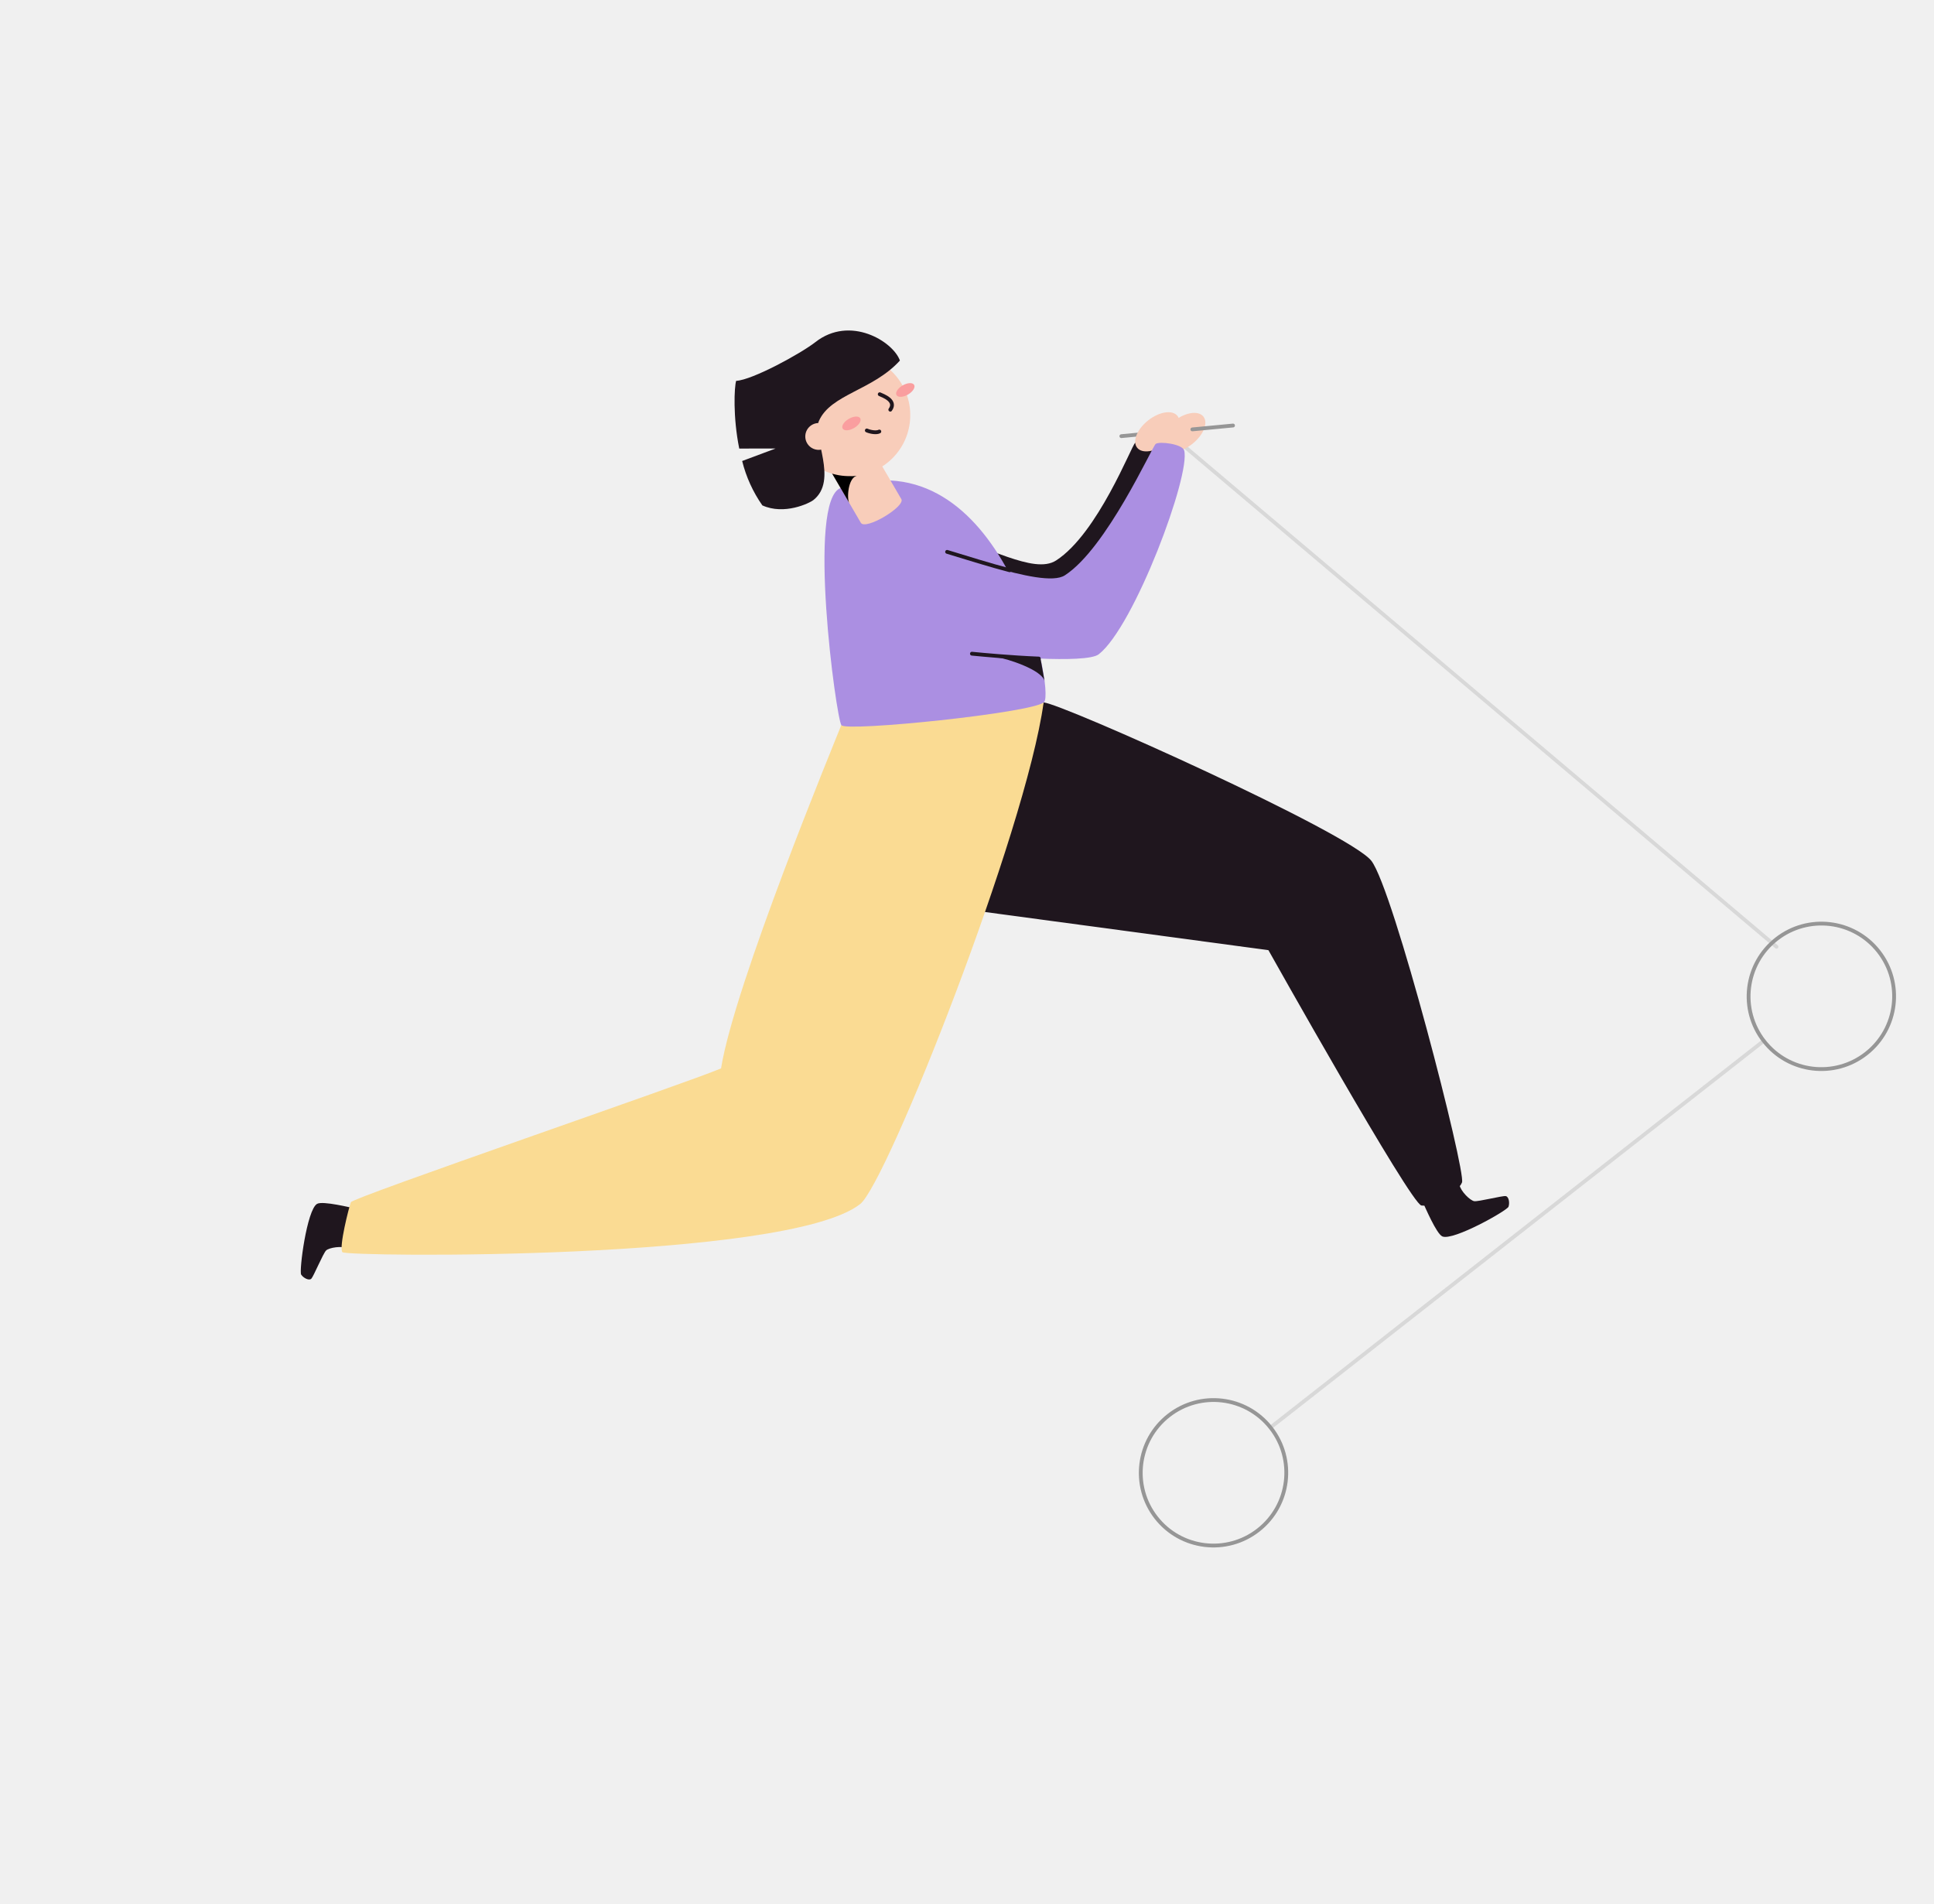
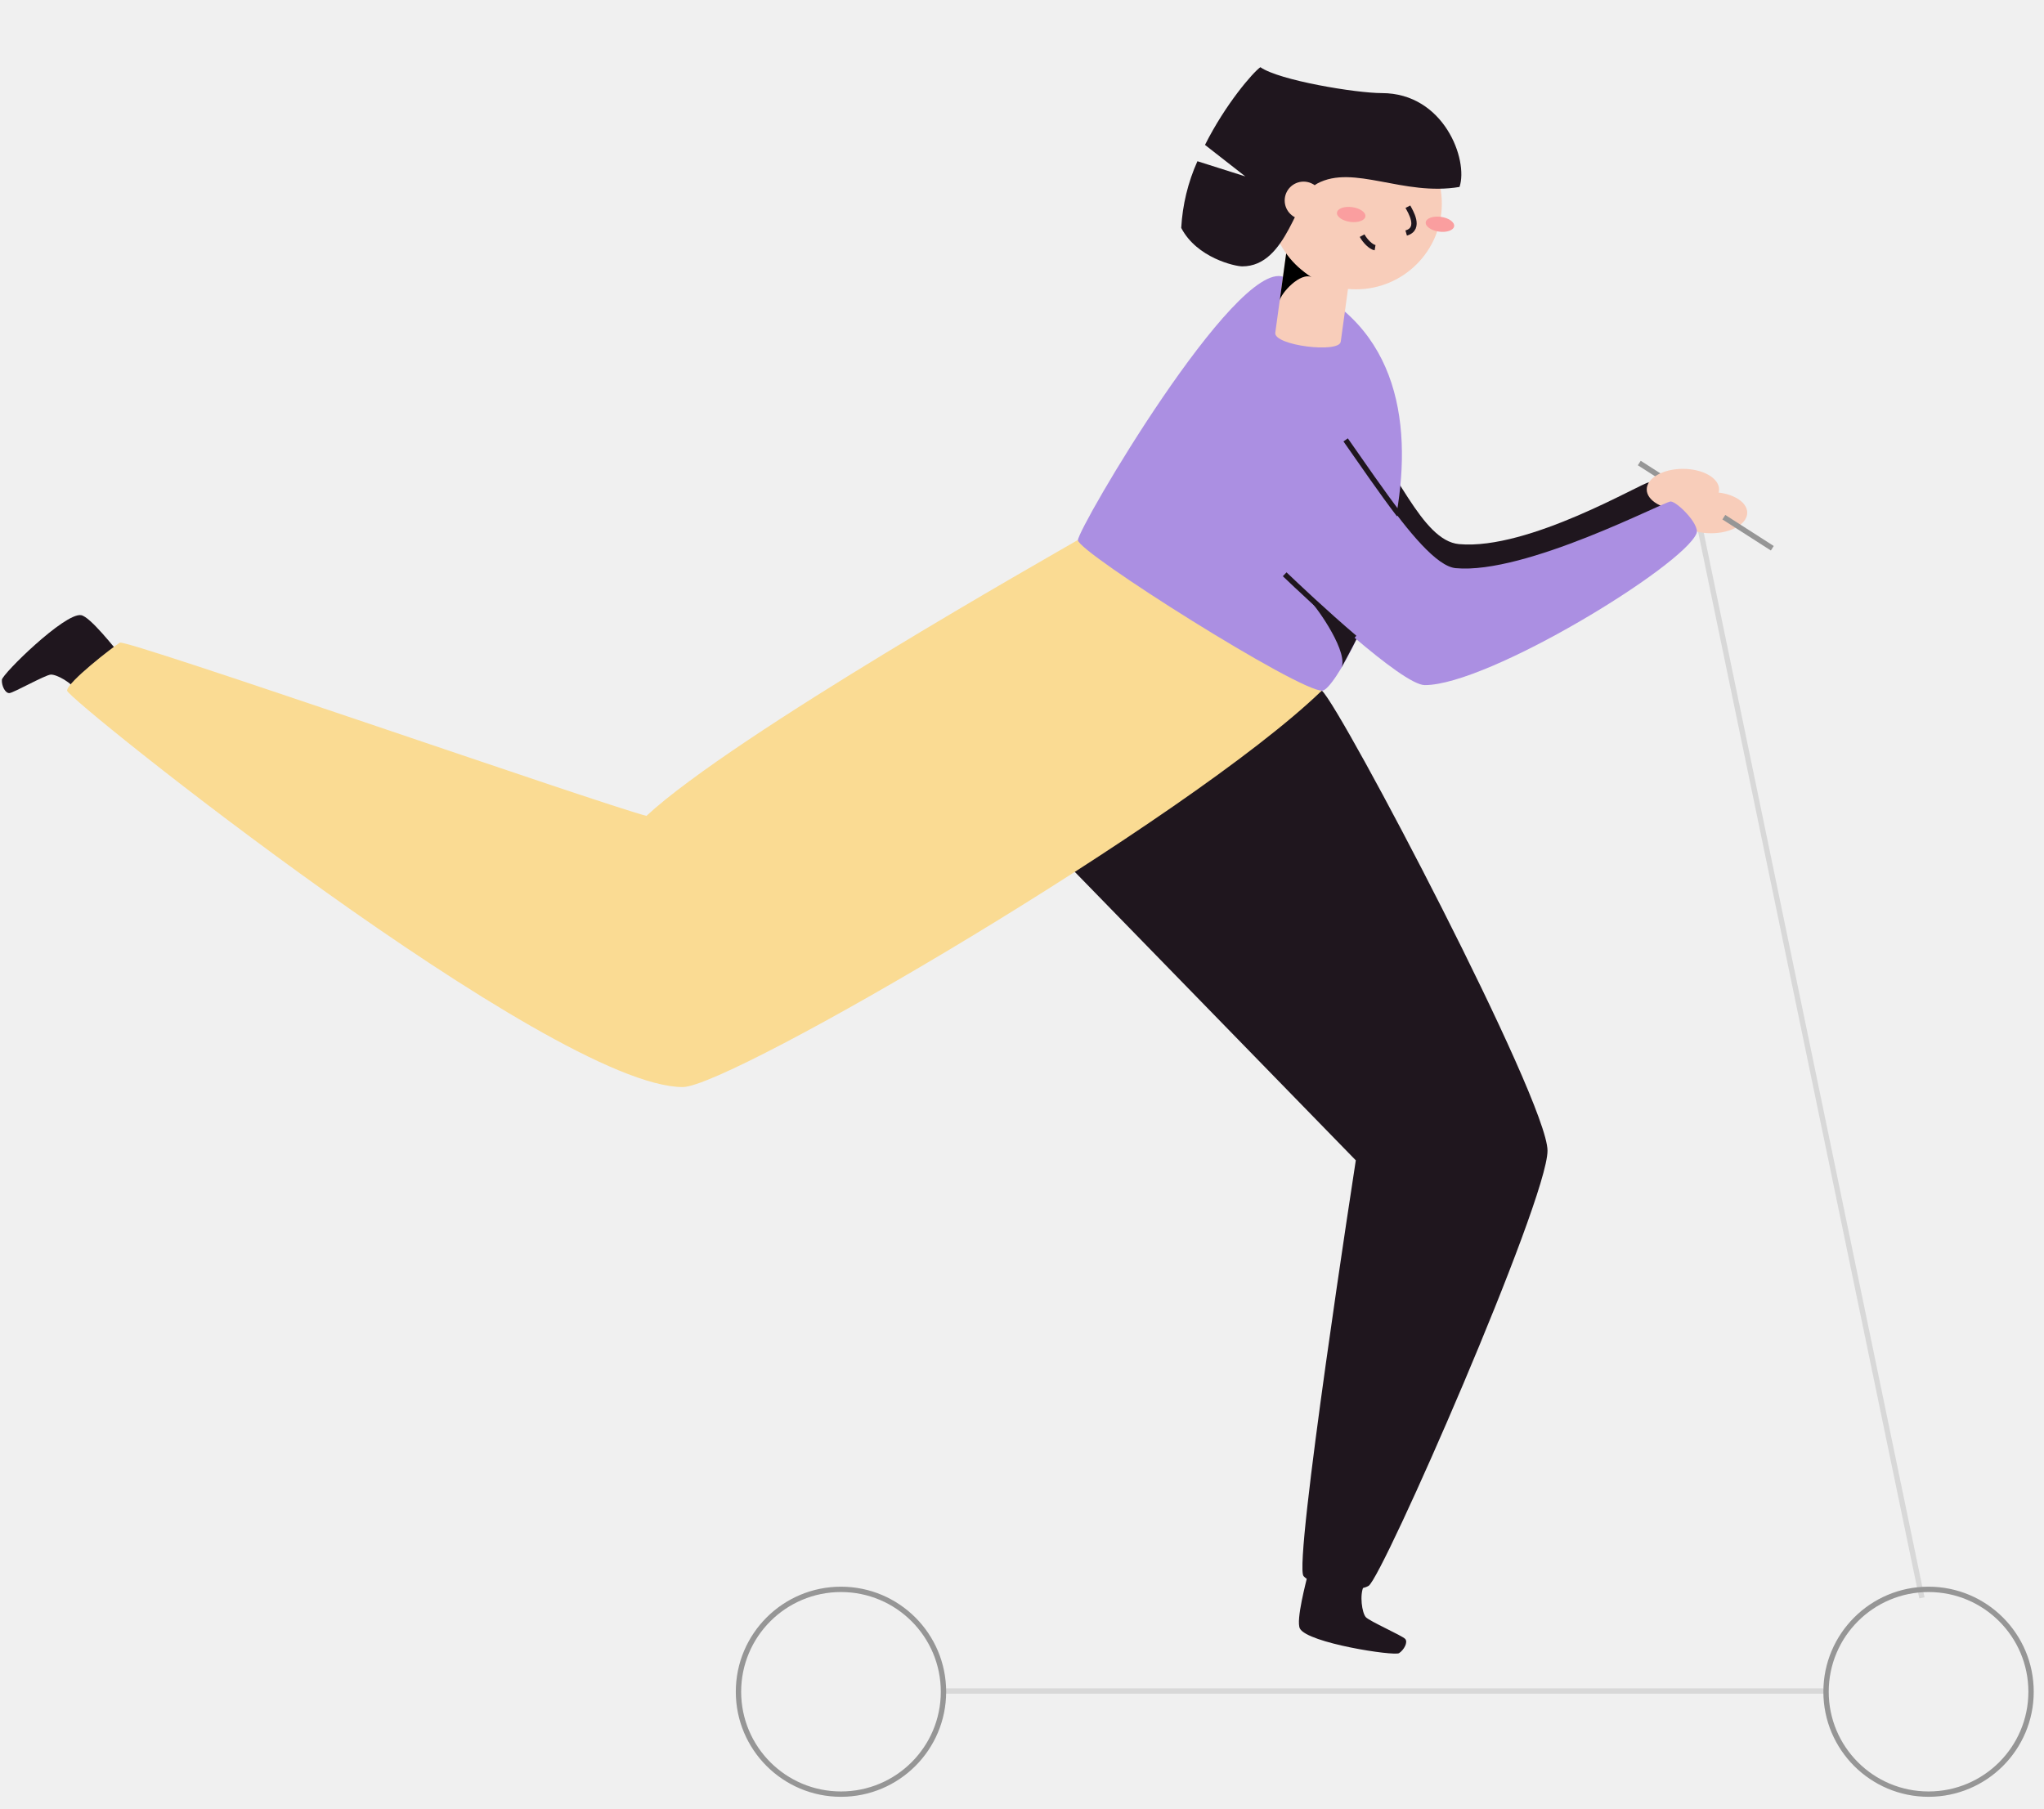
- <svg xmlns="http://www.w3.org/2000/svg" width="509" height="501" viewBox="0 0 509 501" fill="none">
-   <g clip-path="url(#clip0_40_26)">
-     <path d="M467.549 249.151L309.317 115.444" stroke="#D8D8D8" strokeWidth="4" stroke-linecap="round" stroke-linejoin="round" />
-     <path d="M258.675 168.427C264.466 169.012 280.387 174.554 283.76 171.911C293.117 164.576 308.037 124.613 306.227 118.261C305.689 116.554 299.675 115.827 298.739 116.561C297.803 117.294 288.942 140.379 277.964 147.486C271.983 151.362 259.571 143.149 248.479 141.424" fill="#1F161E" />
-     <path d="M93.716 318.07C92.405 317.836 84.927 315.948 83.451 316.812C80.765 318.332 78.668 334.527 79.265 335.433C79.862 336.339 81.351 337.087 81.933 336.507C82.515 335.927 85.053 329.815 85.832 329.069C86.612 328.323 90.003 327.76 91.626 328.55" fill="#1F161E" />
-     <path d="M274.686 184.857C279.712 185.242 355.117 219.127 360.913 226.522C366.709 233.918 385.878 308.399 384.776 311.178C383.673 313.957 376.931 317.71 374.095 317.241C371.258 316.772 333.83 250.047 333.83 250.047L252.669 239.123L274.686 184.857Z" fill="#1F161E" />
-     <path d="M221.385 190.896C219.625 195.395 193.304 259.015 189.77 281.157C181.301 284.822 92.832 315.102 92.342 316.376C91.853 317.649 89.138 328.281 90.111 329.523C91.084 330.765 207.141 331.943 226.38 316.864C233.405 311.357 269.958 219.039 274.665 184.873C268.35 172.76 226.25 178.433 221.385 190.896Z" fill="#FADB93" />
-     <path d="M221.301 128.409C212.235 131.47 220.059 189.074 221.448 190.847C222.837 192.619 271.639 187.628 274.756 184.802C277.873 181.976 264.036 113.981 221.301 128.409Z" fill="#AB8FE2" />
-     <path d="M237.217 131.341C238.352 133.278 227.766 139.65 226.554 137.57L218.995 124.618L229.658 118.389L237.217 131.341Z" fill="#F8CDBA" />
-     <path d="M223.512 132.352C222.837 131.203 223.16 125.69 225.58 125.167C222.553 125.749 219.553 123.46 218.995 124.618L223.512 132.352Z" fill="black" />
-     <path d="M233.422 121.882C226.449 127.347 216.369 126.13 210.909 119.164C205.449 112.197 206.675 102.119 213.648 96.654C220.621 91.188 230.7 92.405 236.161 99.372C241.621 106.339 240.395 116.417 233.422 121.882Z" fill="#F8CDBA" />
-     <path d="M238.962 103.833C237.681 104.574 236.331 104.636 235.946 103.97C235.561 103.305 236.288 102.165 237.569 101.424C238.85 100.683 240.2 100.621 240.585 101.287C240.969 101.952 240.243 103.092 238.962 103.833Z" fill="#FA9E9F" />
-     <path d="M224.79 112.632C223.512 113.378 222.162 113.444 221.775 112.78C221.387 112.116 222.109 110.973 223.387 110.227C224.665 109.481 226.015 109.415 226.403 110.079C226.79 110.742 226.068 111.885 224.79 112.632Z" fill="#FA9E9F" />
-     <path d="M231.529 103.746C232.319 104.107 236.052 105.404 234.312 107.815" stroke="#1F161E" strokeWidth="0.69" strokeMiterlimit="10" stroke-linecap="round" />
-     <path d="M231.428 113.556C230.717 113.944 229.158 113.724 228.132 113.278" stroke="#1F161E" strokeWidth="0.69" strokeMiterlimit="10" stroke-linecap="round" />
-     <path d="M214.598 90.033C210.789 93.018 198.023 100.009 193.743 100.226C193.249 101.851 192.867 109.679 194.558 118.044L204.123 118.03L195.326 121.318C196.364 125.504 198.165 129.463 200.637 132.998C206.41 135.617 213.011 132.428 214.039 131.622C220.704 126.398 213.702 114.914 215.529 110.774C218.636 103.725 229.677 102.762 236.845 94.883C235.049 89.846 223.724 82.88 214.598 90.033Z" fill="#1F161E" />
-     <path d="M217.646 117.634C216.111 118.837 213.893 118.569 212.691 117.035C211.489 115.502 211.759 113.283 213.294 112.08C214.829 110.877 217.047 111.145 218.249 112.678C219.451 114.212 219.181 116.43 217.646 117.634Z" fill="#F8CDBA" />
-     <path d="M374.475 316.402C375.038 317.582 378.04 324.691 379.605 325.379C382.43 326.61 396.667 318.583 397.018 317.564C397.37 316.545 397.108 314.903 396.279 314.765C395.449 314.627 389.046 316.267 387.992 316.102C386.938 315.936 384.438 313.537 384.103 311.773" fill="#1F161E" />
-     <path d="M464.195 273.911L334.376 375.661" stroke="#D8D8D8" strokeWidth="4" stroke-linecap="round" stroke-linejoin="round" />
-     <path d="M309.316 113.429L295.121 114.778" stroke="#969696" strokeWidth="4" strokeMiterlimit="10" stroke-linecap="round" />
-     <path d="M306.958 116.662C304.019 118.966 300.574 119.477 299.263 117.805C297.953 116.133 299.273 112.91 302.211 110.606C305.15 108.303 308.595 107.791 309.906 109.464C311.217 111.136 309.897 114.359 306.958 116.662Z" fill="#F8CDBA" />
-     <path d="M313.779 116.835C310.84 119.139 307.395 119.651 306.084 117.978C304.773 116.306 306.093 113.083 309.032 110.78C311.971 108.476 315.416 107.965 316.727 109.637C318.037 111.309 316.717 114.532 313.779 116.835Z" fill="#F8CDBA" />
-     <path d="M324.515 111.979L313.803 112.998" stroke="#969696" strokeWidth="4" strokeMiterlimit="10" stroke-linecap="round" />
-     <path d="M255.792 172.027C261.578 172.605 285.827 174.807 289.186 172.174C298.543 164.84 313.456 124.882 311.653 118.524C311.115 116.817 305.101 116.091 304.165 116.824C303.229 117.558 291.242 144.32 280.247 151.406C274.267 155.283 248.116 144.153 237.018 142.422" fill="#AB8FE2" />
-     <path d="M491.16 277.262C482.833 283.788 470.798 282.335 464.277 274.016C457.757 265.697 459.221 253.662 467.548 247.136C475.875 240.61 487.911 242.063 494.431 250.382C500.951 258.701 499.487 270.736 491.16 277.262Z" stroke="#969696" strokeWidth="4" strokeMiterlimit="10" />
-     <path d="M331.187 402.646C322.861 409.172 310.825 407.719 304.304 399.4C297.784 391.081 299.248 379.046 307.575 372.52C315.902 365.993 327.938 367.447 334.458 375.766C340.978 384.085 339.514 396.119 331.187 402.646Z" stroke="#969696" strokeWidth="4" strokeMiterlimit="10" />
-     <path d="M265.728 150.07C260.608 148.744 254.457 146.808 249.261 145.227" stroke="#1F161E" stroke-linecap="round" stroke-linejoin="round" />
-     <path d="M255.792 172.027C258.688 172.313 266.19 173.011 273.4 173.306" stroke="#1F161E" stroke-linecap="round" stroke-linejoin="round" />
-     <path d="M262.822 173.071C264.437 173.191 274.718 176.283 274.947 179.494C274.147 174.748 273.841 173.322 273.841 173.322" fill="#1F161E" />
+ <svg xmlns="http://www.w3.org/2000/svg" width="382" height="338" viewBox="0 0 382 338" fill="none">
+   <g clipPath="url(#clip0_40_26)">
+     <path d="M359.181 298.677L317.125 95.832" stroke="#D8D8D8" strokeWidth="4" strokeLinecap="round" strokeLinejoin="round" />
+     <path d="M244.582 106.292C248.779 110.325 257.891 124.509 262.177 124.509C274.066 124.509 310.462 102.259 312.955 96.142C313.585 94.467 309.299 90.185 308.111 90.185C306.922 90.185 285.707 102.888 272.682 101.709C265.584 101.071 260.881 86.95 253.216 78.75" fill="#1F161E" />
+     <path d="M22.438 122.31C21.551 121.317 16.831 115.219 15.136 114.988C12.084 114.527 0.443 125.98 0.354 127.062C0.265 128.143 0.975 129.65 1.792 129.552C2.608 129.455 8.375 126.211 9.449 126.104C10.522 125.998 13.539 127.647 14.329 129.269" fill="#1F161E" />
+     <path d="M247.049 129.1C250.767 132.504 289.212 205.689 289.212 215.086C289.212 224.482 258.353 294.928 255.771 296.435C253.189 297.942 245.567 296.736 243.624 294.617C241.681 292.499 253.384 216.894 253.384 216.894L196.244 158.229L247.049 129.1Z" fill="#1F161E" />
+     <path d="M201.373 100.974C197.211 103.429 137.25 137.265 120.809 152.511C111.883 150.171 23.574 119.429 22.403 120.13C21.232 120.83 12.536 127.523 12.536 129.1C12.536 130.678 103.153 203.198 127.597 203.198C136.523 203.198 222.241 153.088 247.022 129.1C249.525 115.671 212.889 94.166 201.373 100.974Z" fill="#FADB93" />
+     <path d="M239.853 51.74C230.83 48.558 201.453 98.722 201.453 100.973C201.453 103.225 242.941 129.402 247.138 129.1C251.335 128.799 282.389 66.748 239.853 51.74Z" fill="#AB8FE2" />
+     <path d="M250.571 63.867C250.27 66.092 238.008 64.576 238.336 62.191L240.377 47.334L252.612 49.01L250.571 63.867Z" fill="#F8CDBA" />
+     <path d="M239.161 56.208C239.339 54.887 242.994 50.747 245.221 51.829C242.48 50.419 241.53 46.767 240.377 47.334L239.161 56.208Z" fill="black" />
+     <path d="M253.42 54.081C244.56 54.081 237.378 46.905 237.378 38.053C237.378 29.202 244.56 22.027 253.42 22.027C262.279 22.027 269.461 29.202 269.461 38.053C269.461 46.905 262.279 54.081 253.42 54.081Z" fill="#F8CDBA" />
+     <path d="M268.914 43.293C267.448 43.086 266.348 42.301 266.456 41.54C266.563 40.779 267.839 40.33 269.304 40.537C270.769 40.744 271.87 41.529 271.762 42.29C271.654 43.051 270.379 43.5 268.914 43.293Z" fill="#FA9E9F" />
+     <path d="M252.332 41.475C250.866 41.274 249.762 40.494 249.867 39.732C249.972 38.971 251.245 38.517 252.711 38.718C254.177 38.919 255.281 39.699 255.176 40.461C255.072 41.222 253.798 41.676 252.332 41.475Z" fill="#FA9E9F" />
+     <path d="M263.117 38.639C263.517 39.41 265.655 42.734 262.798 43.558" stroke="#1F161E" strokeWidth="0.69" strokeMiterlimit="10" strokeLinecap="round" />
+     <path d="M256.986 46.297C256.188 46.164 255.097 45.03 254.564 44.046" stroke="#1F161E" strokeWidth="0.69" strokeMiterlimit="10" strokeLinecap="round" />
+     <path d="M258.251 17.402C253.412 17.402 239.052 15.029 235.549 12.559C234.158 13.534 229.028 19.459 225.199 27.086L232.736 32.975L223.784 30.137C222.019 34.072 220.994 38.298 220.759 42.605C223.687 48.228 230.849 49.79 232.156 49.79C240.624 49.79 242.197 36.431 246.189 34.301C252.982 30.669 262.268 36.722 272.769 34.943C274.462 29.87 269.847 17.402 258.251 17.402Z" fill="#1F161E" />
+     <path d="M243.624 41.005C241.674 41.005 240.093 39.426 240.093 37.477C240.093 35.529 241.674 33.949 243.624 33.949C245.574 33.949 247.156 35.529 247.156 37.477C247.156 39.426 245.574 41.005 243.624 41.005Z" fill="#F8CDBA" />
+     <path d="M244.441 294.192C244.157 295.468 242.134 302.915 242.941 304.421C244.405 307.134 260.562 309.598 261.467 309.013C262.372 308.428 263.18 306.974 262.612 306.354C262.044 305.733 255.993 303.074 255.265 302.294C254.538 301.514 254.05 298.083 254.875 296.488" fill="#1F161E" />
+     <path d="M341.268 316.096H176.325" stroke="#D8D8D8" strokeWidth="4" strokeLinecap="round" strokeLinejoin="round" />
+     <path d="M318.367 94.245L306.363 86.551" stroke="#969696" strokeWidth="4" strokeMiterlimit="10" strokeLinecap="round" />
+     <path d="M314.517 95.336C310.783 95.336 307.756 93.613 307.756 91.489C307.756 89.364 310.783 87.641 314.517 87.641C318.251 87.641 321.278 89.364 321.278 91.489C321.278 93.613 318.251 95.336 314.517 95.336Z" fill="#F8CDBA" />
+     <path d="M319.778 99.679C316.044 99.679 313.017 97.957 313.017 95.832C313.017 93.707 316.044 91.985 319.778 91.985C323.512 91.985 326.539 93.707 326.539 95.832C326.539 97.957 323.512 99.679 319.778 99.679Z" fill="#F8CDBA" />
+     <path d="M331.224 102.48L322.165 96.674" stroke="#969696" strokeWidth="4" strokeMiterlimit="10" strokeLinecap="round" />
+     <path d="M240.093 107.347C244.29 111.371 262.017 128.063 266.285 128.063C278.174 128.063 314.561 105.813 317.063 99.697C317.693 98.022 313.408 93.74 312.219 93.74C311.03 93.74 285.086 107.409 272.061 106.203C264.963 105.565 251.246 80.674 243.58 72.465" fill="#AB8FE2" />
+     <path d="M360.424 335.367C349.844 335.367 341.268 326.799 341.268 316.229C341.268 305.659 349.844 297.091 360.424 297.091C371.003 297.091 379.58 305.659 379.58 316.229C379.58 326.799 371.003 335.367 360.424 335.367Z" stroke="#969696" strokeWidth="4" strokeMiterlimit="10" />
+     <path d="M157.169 335.367C146.59 335.367 138.013 326.799 138.013 316.229C138.013 305.659 146.59 297.091 157.169 297.091C167.749 297.091 176.325 305.659 176.325 316.229C176.325 326.799 167.749 335.367 157.169 335.367Z" stroke="#969696" strokeWidth="4" strokeMiterlimit="10" />
+     <path d="M261.458 96.195C258.246 91.994 254.6 86.675 251.485 82.225" stroke="#1F161E" strokeLinecap="round" strokeLinejoin="round" />
+     <path d="M240.093 107.347C242.196 109.359 247.67 114.536 253.162 119.216" stroke="#1F161E" strokeLinecap="round" strokeLinejoin="round" />
+     <path d="M244.982 112.506C246.18 113.596 252.364 122.372 250.563 125.04C252.861 120.812 253.499 119.5 253.499 119.5" fill="#1F161E" />
  </g>
  <defs>
    <clipPath id="clip0_40_26">
-       <rect width="381" height="337" fill="white" transform="matrix(-0.787057 0.61688 0.61688 0.787057 300.844 0.514404)" />
+       <rect width="381" height="337" fill="white" transform="matrix(-1 0 0 1 381.354 0.14917)" />
    </clipPath>
  </defs>
</svg>
